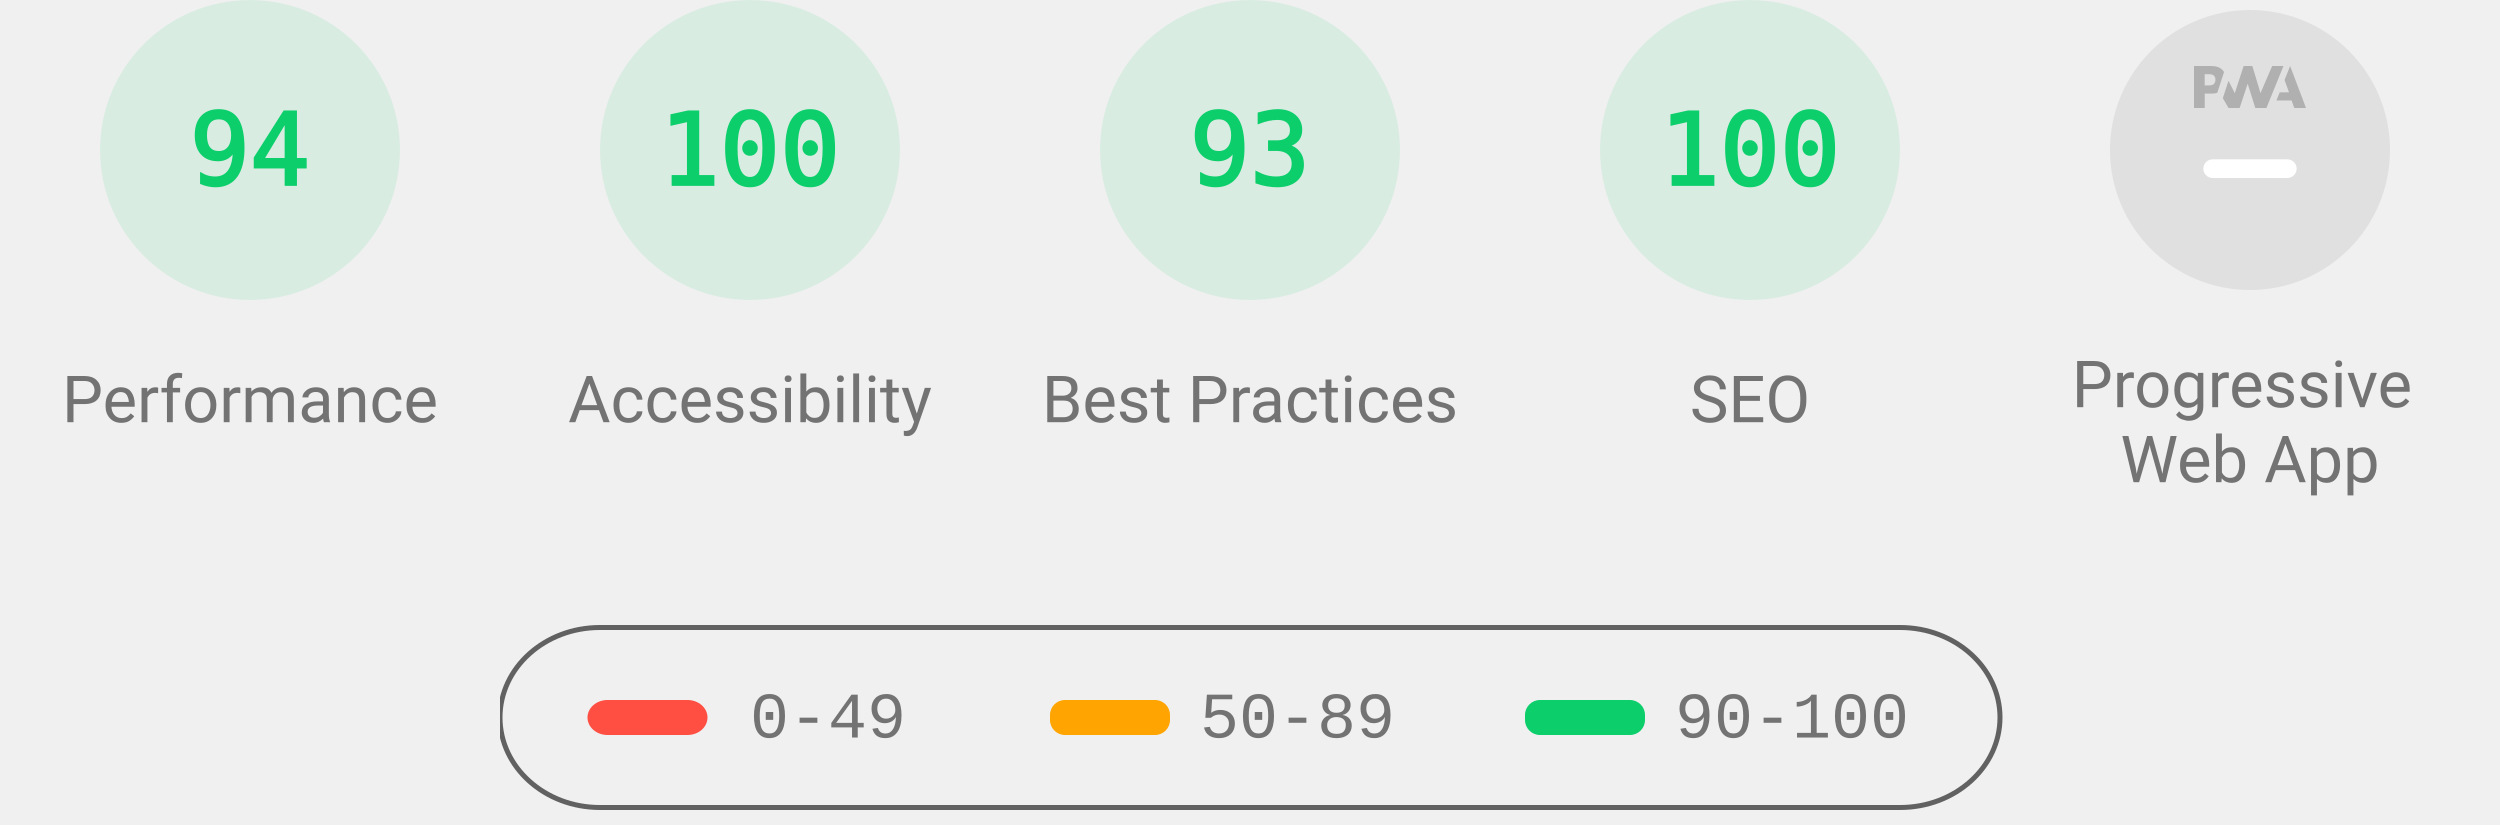
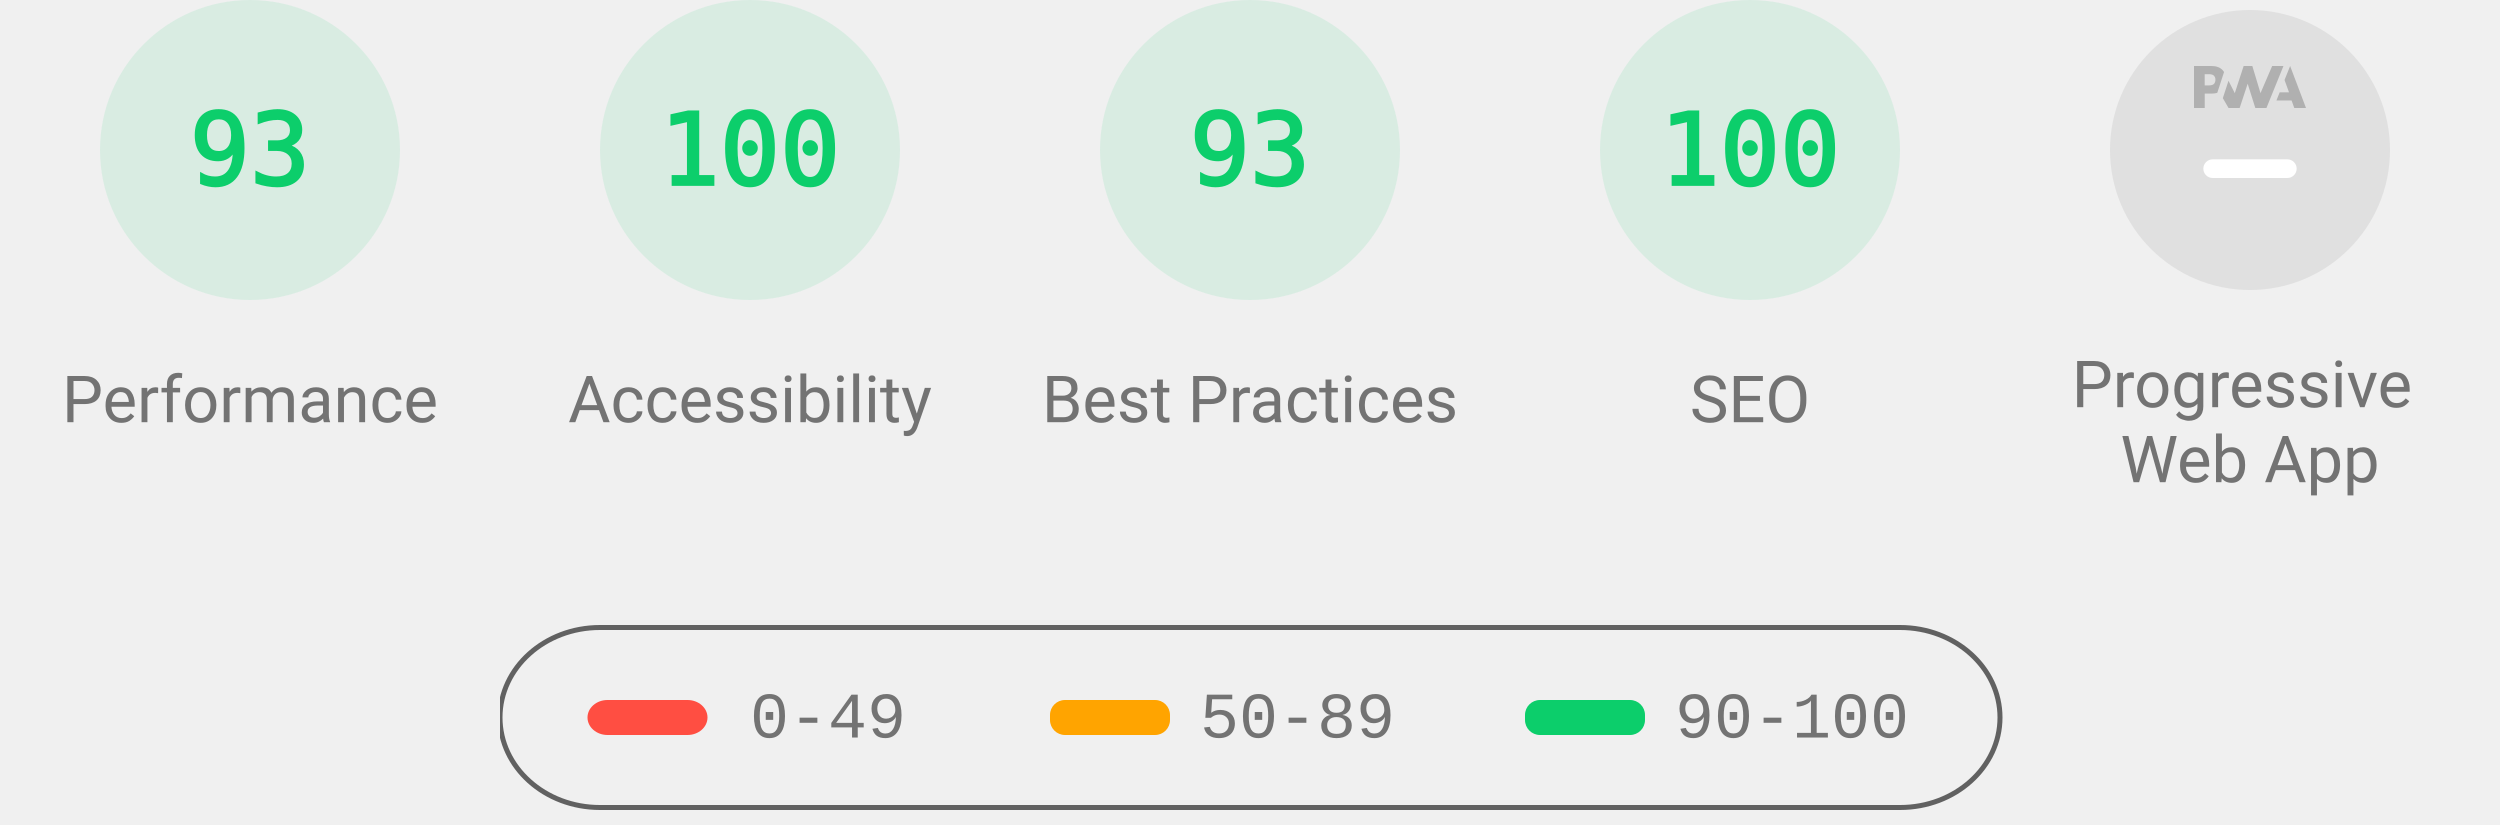
<svg xmlns="http://www.w3.org/2000/svg" class="theme--agnostic" fill="none" width="1000" height="330">
  <style>
			.gauge-base {
				opacity: 0.1
			}

			.gauge-arc {
				fill: none;
				animation-delay: 250ms;
				stroke-linecap: round;
				transform: rotate(-90deg);
				transform-origin: 100px 60px;
				animation: load-gauge 1s ease forwards
			}

			.guage-text {
				font-size: 40px;
				font-family: monospace;
				text-align: center
			}

			.guage-red {
				color: #ff4e42;
				fill: #ff4e42;
				stroke: #ff4e42
			}
			.guage-orange {
				color: #ffa400;
				fill: #ffa400;
				stroke: #ffa400
			}
			.guage-green {
				color: #0cce6b;
				fill: #0cce6b;
				stroke: #0cce6b
			}
			.theme--agnostic .guage-undefined {
				color: #5c5c5c;
				fill: #5c5c5c;
				stroke: #5c5c5c
			}
			.theme--light .guage-undefined {
				color: #1e1e1e;
				fill: #1e1e1e;
				stroke: #1e1e1e
			}
			.theme--dark .guage-undefined {
				color: #f5f5f5;
				fill: #f5f5f5;
				stroke: #f5f5f5
			}

			.guage-title {
				stroke: none;
				font-size: 26px;
				line-height: 26px;
				font-family: Roboto, Halvetica, Arial, sans-serif
			}
			.metric.guage-title {
				font-family: 'Courier New', Courier, monospace
			}
			.theme--agnostic .guage-title {
				color: #737373;
				fill: #737373
			}
			.theme--light .guage-title {
				color: #212121;
				fill: #212121
			}
			.theme--dark .guage-title {
				color: #f5f5f5;
				fill: #f5f5f5
			}

			@keyframes load-gauge {
				from {
					stroke-dasharray: 0 352.858
				}
			}
			.lh-gauge--pwa__disc {
				fill: #e0e0e0
			}
			.lh-gauge--pwa__logo {
				position: relative;
				fill: #b0b0b0
			}
			.lh-gauge--pwa__invisible {
				display: none
			}
			.lh-gauge--pwa__visible {
				display: inline
			}
			.guage-invisible {
				display: none
			}
			.lh-gauge--pwa__logo--primary-color {
				fill: #304ffe
			}
			.theme--agnostic .lh-gauge--pwa__logo--secondary-color {
				fill: #787878
			}
			.theme--light .lh-gauge--pwa__logo--secondary-color {
				fill: #3d3d3d
			}
			.theme--dark .lh-gauge--pwa__logo--secondary-color {
				fill: #d8b6b6
			}
			.theme--light #svg_2 {
				stroke: #00000022
			}
			.theme--agnostic #svg_2 {
				stroke: #616161
			}
			.theme--light #svg_2 {
				stroke: #00000022
			}
			.theme--dark #svg_2 {
				stroke: #f5f5f566
			}
		</style>
  <svg class="guage-div guage-perf guage-green" viewBox="0 0 200 200" width="200" height="200" x="0" y="0">
    <circle class="gauge-base" r="56" cx="100" cy="60" stroke-width="8" />
-     <circle class="gauge-arc guage-arc-1" r="56" cx="100" cy="60" stroke-width="8" style="stroke-dasharray: 330.747, 351.858;" />
-     <text class="guage-text" x="100px" y="60px" alignment-baseline="central" dominant-baseline="central" text-anchor="middle">94</text>
+     <circle class="gauge-arc guage-arc-1" r="56" cx="100" cy="60" stroke-width="8" style="stroke-dasharray: 327.228, 351.858;" />
+     <text class="guage-text" x="100px" y="60px" alignment-baseline="central" dominant-baseline="central" text-anchor="middle">93</text>
    <text class="guage-title" x="100px" y="160px" alignment-baseline="central" dominant-baseline="central" text-anchor="middle">Performance</text>
  </svg>
  <svg class="guage-div guage-acc guage-green" viewBox="0 0 200 200" width="200" height="200" x="200" y="0">
    <circle class="gauge-base" r="56" cx="100" cy="60" stroke-width="8" />
    <circle class="gauge-arc guage-arc-2" r="56" cx="100" cy="60" stroke-width="8" style="stroke-dasharray: 351.858, 351.858;" />
    <text class="guage-text" x="100px" y="60px" alignment-baseline="central" dominant-baseline="central" text-anchor="middle">100</text>
    <text class="guage-title" x="100px" y="160px" alignment-baseline="central" dominant-baseline="central" text-anchor="middle">Accessibility</text>
  </svg>
  <svg class="guage-div guage-best guage-green" viewBox="0 0 200 200" width="200" height="200" x="400" y="0">
    <circle class="gauge-base" r="56" cx="100" cy="60" stroke-width="8" />
    <circle class="gauge-arc guage-arc-3" r="56" cx="100" cy="60" stroke-width="8" style="stroke-dasharray: 327.228, 351.858;" />
    <text class="guage-text" x="100px" y="60px" alignment-baseline="central" dominant-baseline="central" text-anchor="middle">93</text>
    <text class="guage-title" x="100px" y="160px" alignment-baseline="central" dominant-baseline="central" text-anchor="middle">Best Practices</text>
  </svg>
  <svg class="guage-div guage-seo guage-green" viewBox="0 0 200 200" width="200" height="200" x="600" y="0">
    <circle class="gauge-base" r="56" cx="100" cy="60" stroke-width="8" />
    <circle class="gauge-arc guage-arc-4" r="56" cx="100" cy="60" stroke-width="8" style="stroke-dasharray: 351.858, 351.858;" />
    <text class="guage-text" x="100px" y="60px" alignment-baseline="central" dominant-baseline="central" text-anchor="middle">100</text>
    <text class="guage-title" x="100px" y="160px" alignment-baseline="central" dominant-baseline="central" text-anchor="middle">SEO</text>
  </svg>
  <svg class="guage-div guage-pwa " viewBox="0 0 200 200" width="200" height="200" x="800" y="0">
    <svg viewBox="0 0 60 60" width="112" height="112" x="44" y="4">
      <defs>
        <linearGradient id="lh-gauge--pwa__check-circle__gradient-0" x1="50%" y1="0%" x2="50%" y2="100%">
          <stop stop-color="#00C852" offset="0%" />
          <stop stop-color="#009688" offset="100%" />
        </linearGradient>
        <linearGradient id="lh-gauge--pwa__installable__shadow-gradient-0" x1="76.056%" x2="24.111%" y1="82.995%" y2="24.735%">
          <stop stop-color="#A5D6A7" offset="0%" />
          <stop stop-color="#80CBC4" offset="100%" />
        </linearGradient>
        <linearGradient id="lh-gauge--pwa__fast-reliable__shadow-gradient-0" x1="76.056%" y1="82.995%" x2="25.678%" y2="26.493%">
          <stop stop-color="#64B5F6" offset="0%" />
          <stop stop-color="#2979FF" offset="100%" />
        </linearGradient>
        <g id="lh-gauge--pwa__fast-reliable-badge-0">
          <circle fill="#FFFFFF" cx="10" cy="10" r="10" />
          <path fill="#304FFE" d="M10 3.58l5.25 2.34v3.5c0 3.23-2.24 6.26-5.25 7-3.01-.74-5.25-3.77-5.25-7v-3.5L10 3.58zm-.47 10.74l2.76-4.83.03-.07c.04-.08 0-.24-.22-.24h-1.64l.47-3.26h-.47l-2.7 4.77c-.02.01.05-.1-.04.05-.09.16-.1.31.18.31h1.63l-.47 3.27h.47z" />
        </g>
        <g id="lh-gauge--pwa__installable-badge-0">
          <circle fill="#FFFFFF" cx="10" cy="10" r="10" />
          <path fill="#009688" d="M10 4.167A5.835 5.835 0 0 0 4.167 10 5.835 5.835 0 0 0 10 15.833 5.835 5.835 0 0 0 15.833 10 5.835 5.835 0 0 0 10 4.167zm2.917 6.416h-2.334v2.334H9.417v-2.334H7.083V9.417h2.334V7.083h1.166v2.334h2.334v1.166z" />
        </g>
      </defs>
      <g stroke="none" fill-rule="nonzero">
        <circle class="lh-gauge--pwa__disc" cx="30" cy="30" r="30" />
        <g class="lh-gauge--pwa__logo">
          <path d="M35.66 19.39l.7-1.75h2L37.4 15 38.6 12l3.4 9h-2.51l-.58-1.61z" />
          <path d="M33.52 21l3.65-9h-2.42l-2.5 5.82L30.5 12h-1.86l-1.9 5.82-1.35-2.65-1.21 3.72L25.4 21h2.38l1.72-5.2 1.64 5.2z" />
          <path fill-rule="nonzero" d="M20.3 17.91h1.48c.45 0 .85-.05 1.2-.15l.39-1.18 1.07-3.3a2.64 2.64 0 0 0-.28-.37c-.55-.6-1.36-.91-2.42-.91H18v9h2.3V17.9zm1.96-3.84c.22.22.33.5.33.87 0 .36-.1.65-.29.87-.2.23-.59.35-1.15.35h-.86v-2.41h.87c.52 0 .89.1 1.1.32z" />
        </g>
        <rect class="lh-gauge--pwa__component lh-gauge--pwa__na-line lh-gauge--pwa__visible" fill="#FFFFFF" x="20" y="32" width="20" height="4" rx="2" />
        <g class="lh-gauge--pwa__component lh-gauge--pwa__fast-reliable-badge lh-gauge--pwa__invisible" transform="translate(20, 29)">
          <path fill="url(#lh-gauge--pwa__fast-reliable__shadow-gradient-0)" d="M33.63 19.49A30 30 0 0 1 16.2 30.36L3 17.14 17.14 3l16.49 16.49z" />
          <use href="#lh-gauge--pwa__fast-reliable-badge-0" />
        </g>
        <g class="lh-gauge--pwa__component lh-gauge--pwa__installable-badge lh-gauge--pwa__invisible" transform="translate(20, 29)">
          <path fill="url(#lh-gauge--pwa__installable__shadow-gradient-0)" d="M33.629 19.487c-4.272 5.453-10.391 9.39-17.415 10.869L3 17.142 17.142 3 33.63 19.487z" />
          <use href="#lh-gauge--pwa__installable-badge-0" />
        </g>
        <g class="lh-gauge--pwa__component lh-gauge--pwa__fast-reliable-installable-badges lh-gauge--pwa__invisible">
          <g transform="translate(8, 29)">
            <path fill="url(#lh-gauge--pwa__fast-reliable__shadow-gradient-0)" d="M16.321 30.463L3 17.143 17.142 3l22.365 22.365A29.864 29.864 0 0 1 22 31c-1.942 0-3.84-.184-5.679-.537z" />
            <use href="#lh-gauge--pwa__fast-reliable-badge-0" />
          </g>
          <g transform="translate(32, 29)">
            <path fill="url(#lh-gauge--pwa__installable__shadow-gradient-0)" d="M25.982 11.84a30.107 30.107 0 0 1-13.08 15.203L3 17.143 17.142 3l8.84 8.84z" />
            <use href="#lh-gauge--pwa__installable-badge-0" />
          </g>
        </g>
        <g class="lh-gauge--pwa__component lh-gauge--pwa__check-circle lh-gauge--pwa__invisible" transform="translate(18, 28)">
          <circle fill="#FFFFFF" cx="12" cy="12" r="12" />
          <path fill="url(#lh-gauge--pwa__check-circle__gradient-0)" d="M12 2a10 10 0 1 0 0 20 10 10 0 0 0 0-20zm-2 15l-5-5 1.41-1.41L10 14.17l7.59-7.59L19 8l-9 9z" />
        </g>
      </g>
    </svg>
    <text class="guage-title" y="160px" alignment-baseline="central" dominant-baseline="central" text-anchor="middle">
      <tspan x="100px" dy="-6px">Progressive</tspan>
      <tspan x="100px" dy="30px">Web App</tspan>
    </text>
  </svg>
  <svg width="604" height="76" x="200" y="250">
    <g>
      <rect fill="none" id="canvas_background" height="80" width="604" y="-1" x="-1" />
      <g display="none" overflow="visible" y="0" x="0" height="100%" width="100%" id="canvasGrid">
        <rect fill="url(#gridpattern)" stroke-width="0" y="0" x="0" height="100%" width="100%" />
      </g>
    </g>
    <g>
      <rect fill-opacity="0" stroke-width="2" rx="40" id="svg_2" height="72" width="600" y="1" x="0" fill="#000000" />
      <rect stroke="#000" rx="8" id="svg_3" height="14" width="48" y="30" x="35" stroke-opacity="null" stroke-width="0" fill="#ff4e42" />
      <rect stroke="#000" rx="6" id="svg_4" height="14" width="48" y="30" x="220" stroke-opacity="null" stroke-width="0" fill="#ffa400" />
      <rect stroke="#000" rx="6" id="svg_5" height="14" width="48" y="30" x="410" stroke-opacity="null" stroke-width="0" fill="#0cce6b" />
      <text class="metric guage-title" xml:space="preserve" text-anchor="start" font-size="26" id="svg_6" y="45" x="100" stroke-opacity="null" stroke-width="0" stroke="#000">0-49</text>
      <text class="metric guage-title" xml:space="preserve" text-anchor="start" font-size="26" id="svg_7" y="45" x="280" stroke-opacity="null" stroke-width="0" stroke="#000">50-89</text>
      <text class="metric guage-title" xml:space="preserve" text-anchor="start" font-size="26" id="svg_8" y="45" x="470" stroke-opacity="null" stroke-width="0" stroke="#000">90-100</text>
    </g>
  </svg>
</svg>
